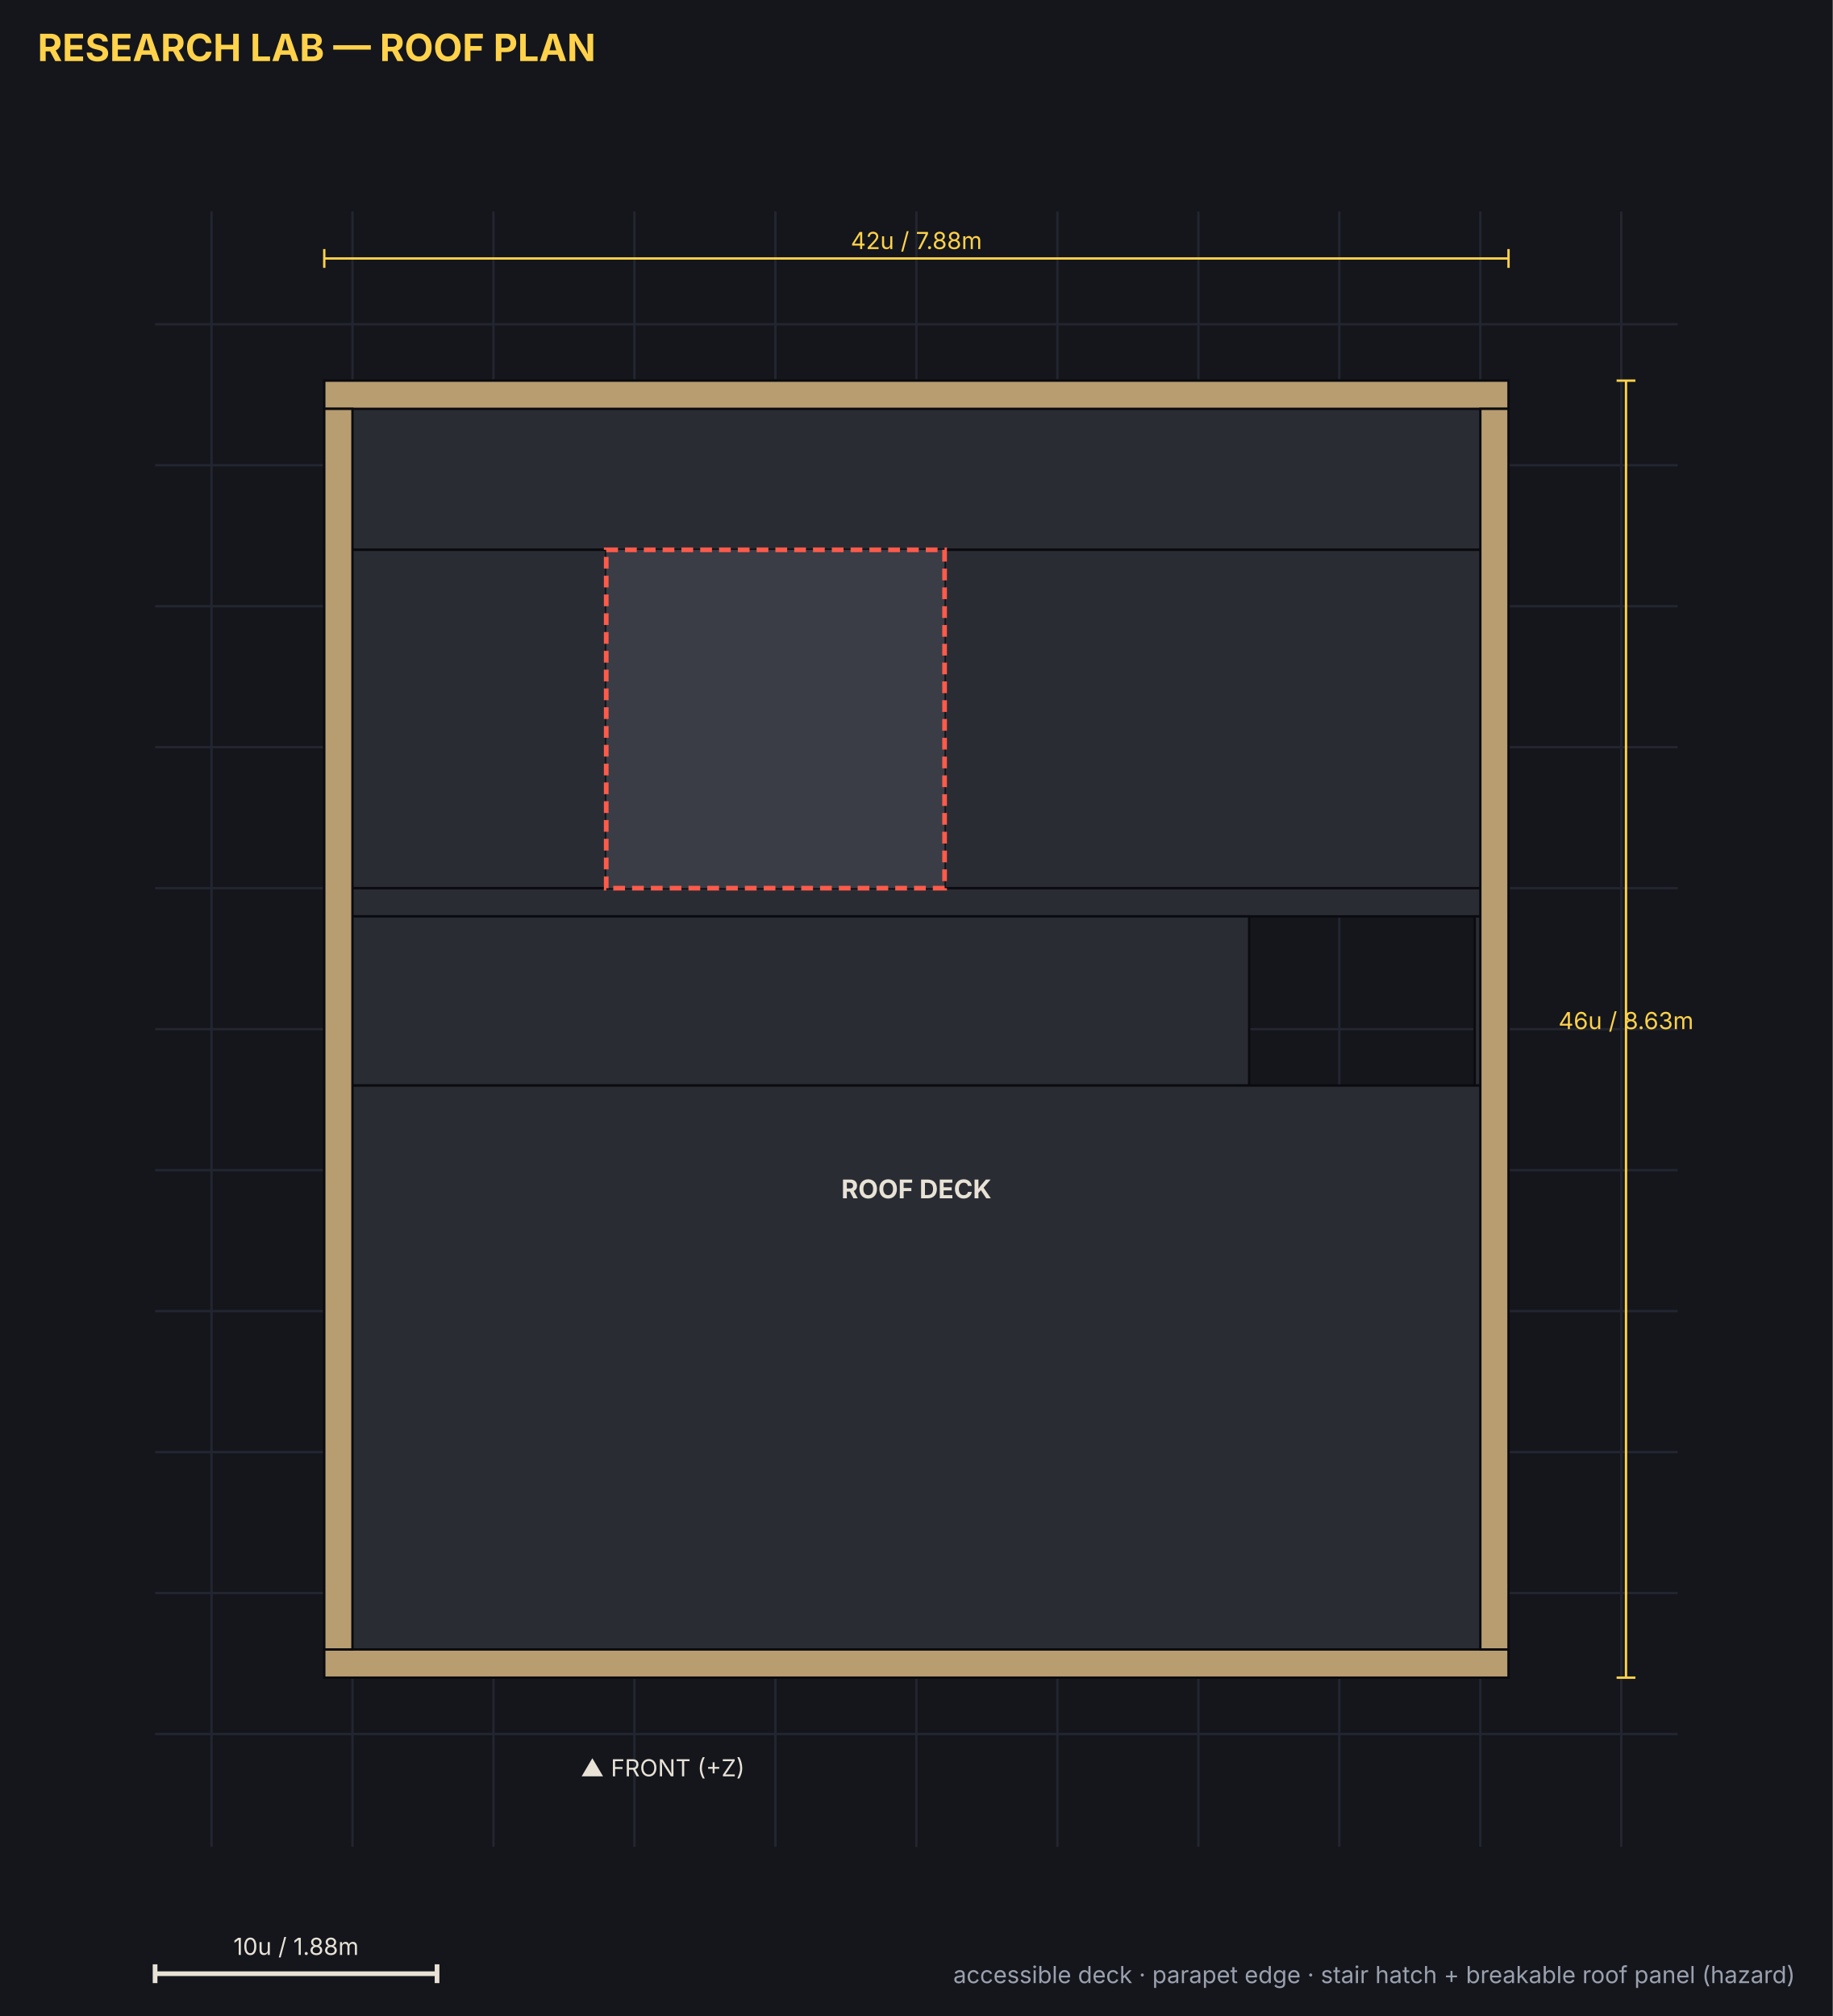
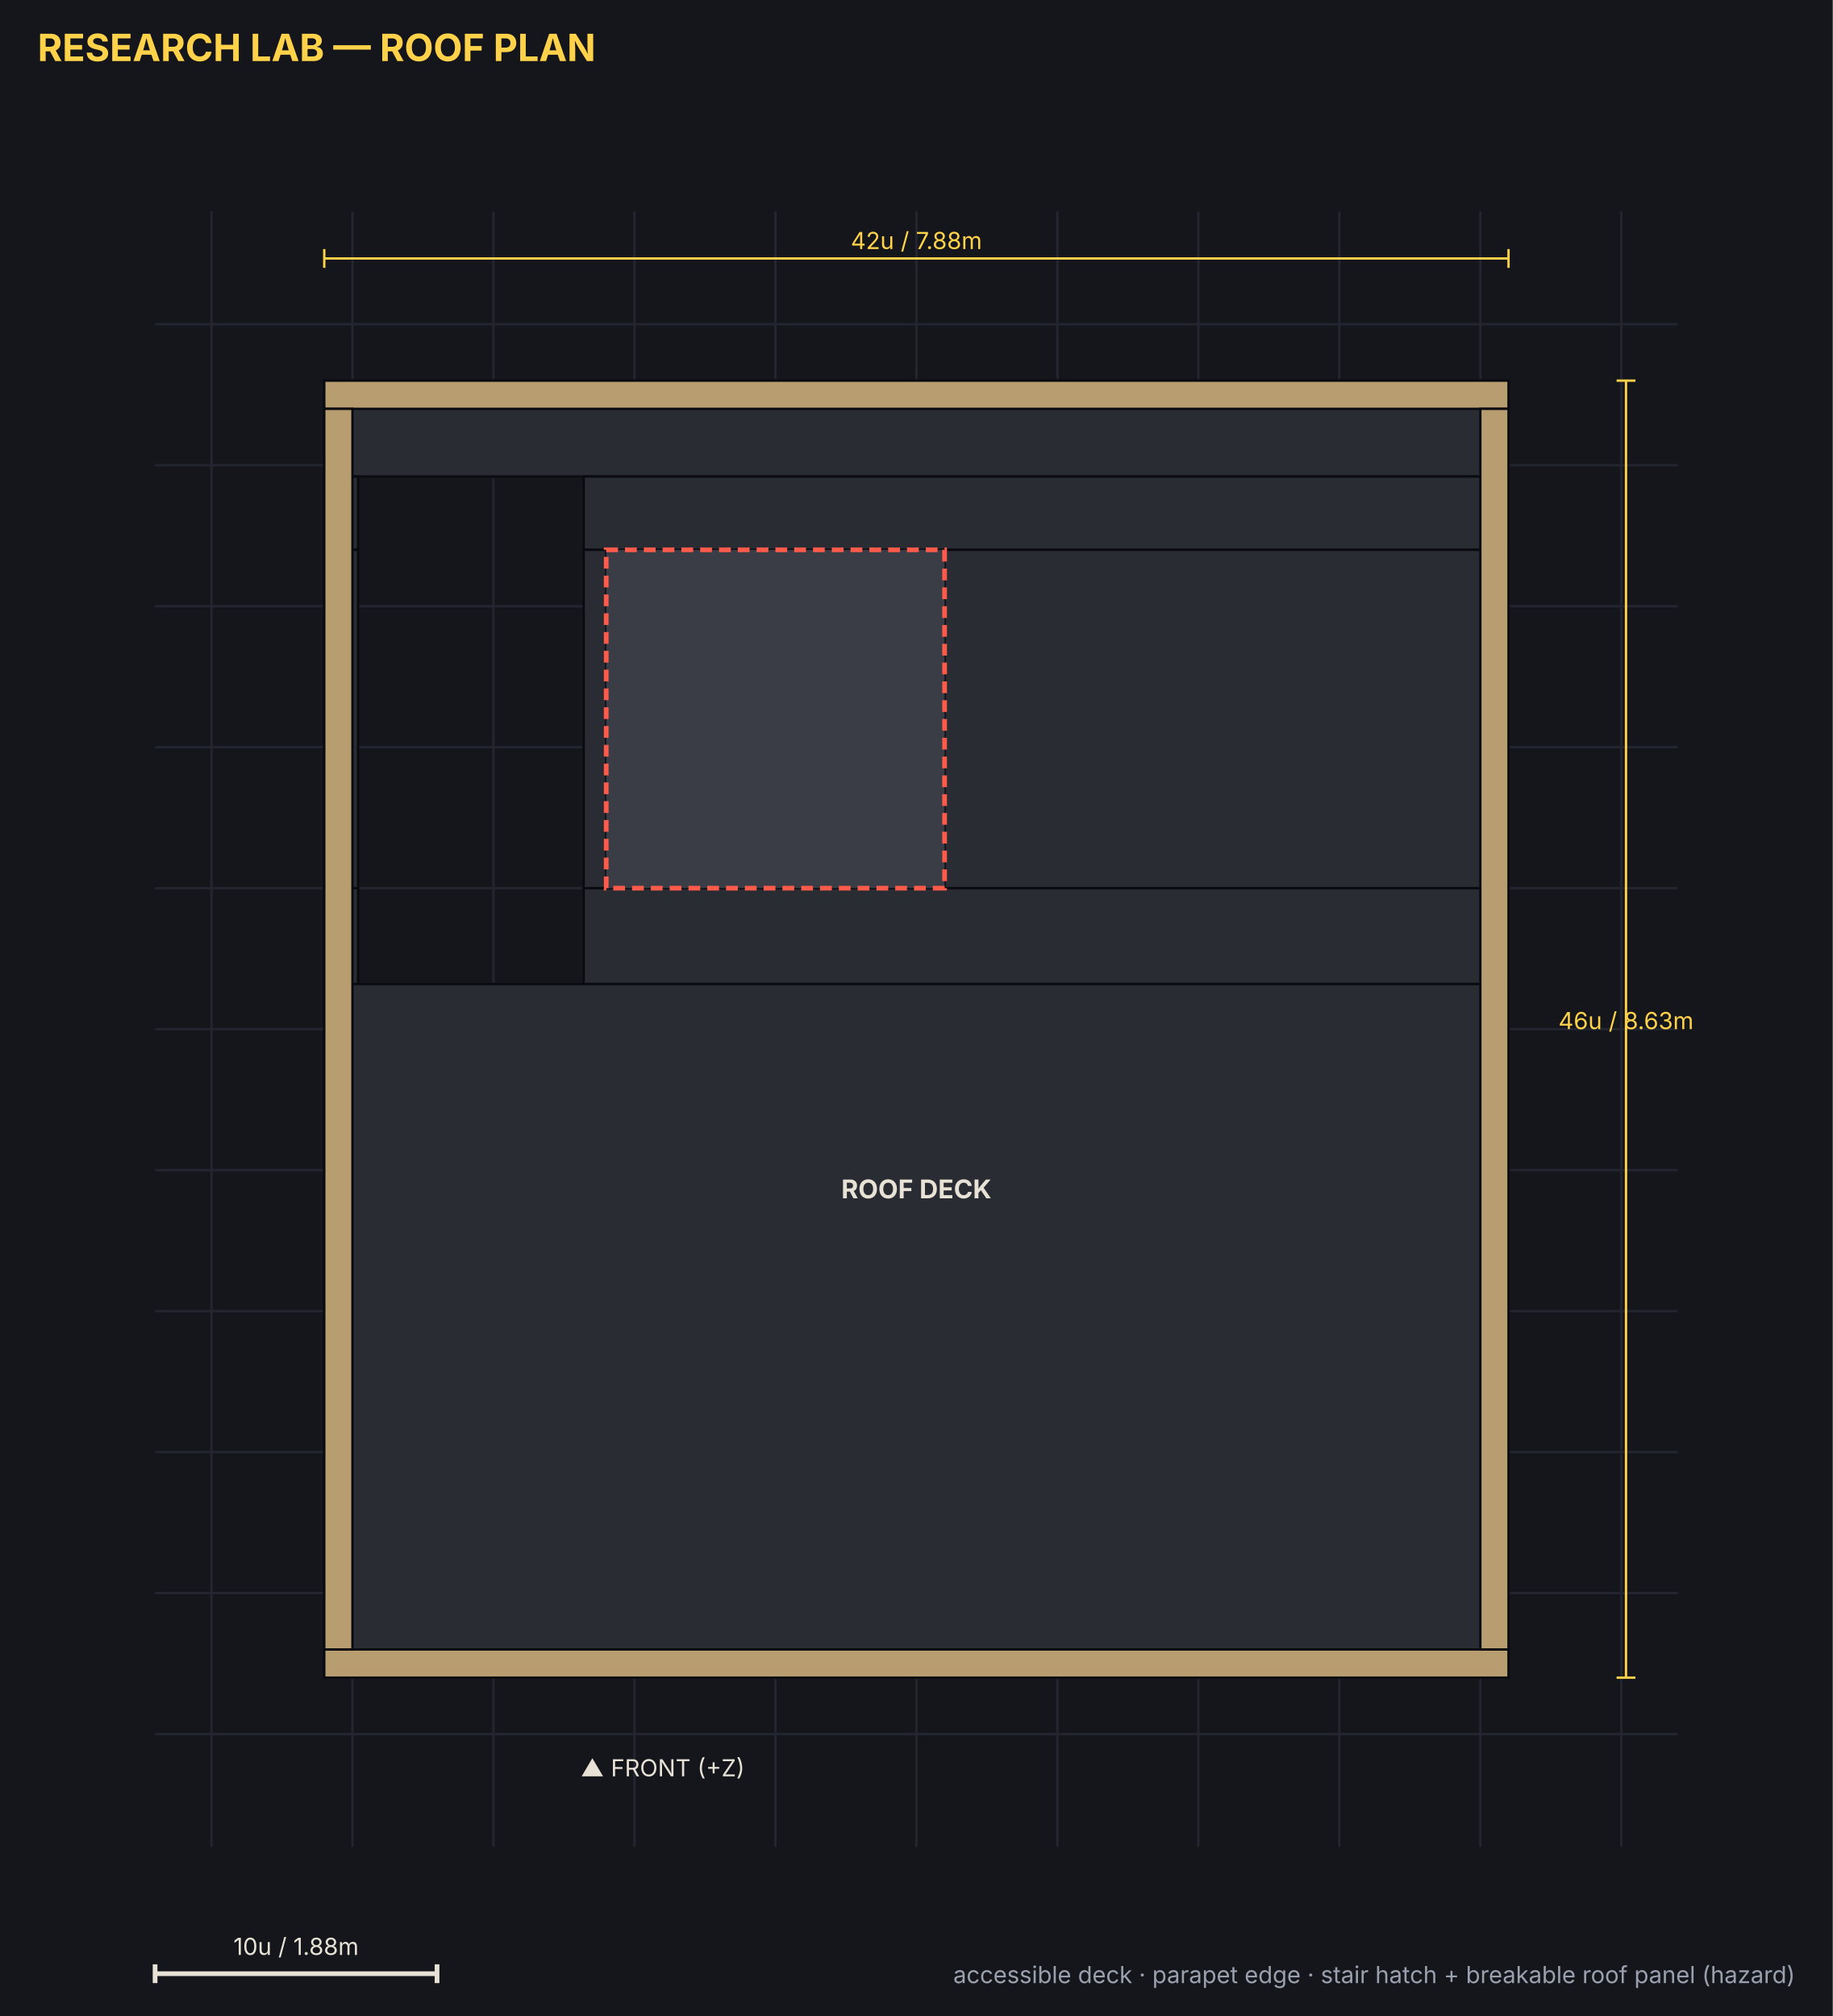
<svg xmlns="http://www.w3.org/2000/svg" width="780" height="858" viewBox="0 0 780 858" font-family="Inter,system-ui,sans-serif">
  <rect width="780" height="858" fill="#14161c" />
  <text x="16" y="26" fill="#ffd24a" font-size="16" font-weight="700">RESEARCH LAB — ROOF PLAN</text>
  <line x1="90" y1="90" x2="90" y2="786" stroke="#232630" stroke-width="1" />
  <line x1="150" y1="90" x2="150" y2="786" stroke="#232630" stroke-width="1" />
  <line x1="210" y1="90" x2="210" y2="786" stroke="#232630" stroke-width="1" />
  <line x1="270" y1="90" x2="270" y2="786" stroke="#232630" stroke-width="1" />
  <line x1="330" y1="90" x2="330" y2="786" stroke="#232630" stroke-width="1" />
  <line x1="390" y1="90" x2="390" y2="786" stroke="#232630" stroke-width="1" />
  <line x1="450" y1="90" x2="450" y2="786" stroke="#232630" stroke-width="1" />
  <line x1="510" y1="90" x2="510" y2="786" stroke="#232630" stroke-width="1" />
  <line x1="570" y1="90" x2="570" y2="786" stroke="#232630" stroke-width="1" />
  <line x1="630" y1="90" x2="630" y2="786" stroke="#232630" stroke-width="1" />
  <line x1="690" y1="90" x2="690" y2="786" stroke="#232630" stroke-width="1" />
  <line x1="66" y1="138" x2="714" y2="138" stroke="#232630" stroke-width="1" />
  <line x1="66" y1="198" x2="714" y2="198" stroke="#232630" stroke-width="1" />
  <line x1="66" y1="258" x2="714" y2="258" stroke="#232630" stroke-width="1" />
  <line x1="66" y1="318" x2="714" y2="318" stroke="#232630" stroke-width="1" />
  <line x1="66" y1="378" x2="714" y2="378" stroke="#232630" stroke-width="1" />
  <line x1="66" y1="438" x2="714" y2="438" stroke="#232630" stroke-width="1" />
  <line x1="66" y1="498" x2="714" y2="498" stroke="#232630" stroke-width="1" />
  <line x1="66" y1="558" x2="714" y2="558" stroke="#232630" stroke-width="1" />
  <line x1="66" y1="618" x2="714" y2="618" stroke="#232630" stroke-width="1" />
  <line x1="66" y1="678" x2="714" y2="678" stroke="#232630" stroke-width="1" />
  <line x1="66" y1="738" x2="714" y2="738" stroke="#232630" stroke-width="1" />
-   <rect x="138" y="162" width="504" height="72" fill="#2a2c33" stroke="#0a0b10" stroke-width="1" />
-   <rect x="138" y="234" width="120" height="144" fill="#2a2c33" stroke="#0a0b10" stroke-width="1" />
+   <rect x="138" y="162" width="504" height="40.8" fill="#2a2c33" stroke="#0a0b10" stroke-width="1" />
+   <rect x="138" y="202.8" width="14.4" height="31.2" fill="#2a2c33" stroke="#0a0b10" stroke-width="1" />
+   <rect x="248.4" y="202.8" width="393.6" height="31.2" fill="#2a2c33" stroke="#0a0b10" stroke-width="1" />
+   <rect x="138" y="234" width="14.4" height="144" fill="#2a2c33" stroke="#0a0b10" stroke-width="1" />
+   <rect x="248.4" y="234" width="9.6" height="144" fill="#2a2c33" stroke="#0a0b10" stroke-width="1" />
  <rect x="402" y="234" width="240" height="144" fill="#2a2c33" stroke="#0a0b10" stroke-width="1" />
-   <rect x="138" y="378" width="504" height="12" fill="#2a2c33" stroke="#0a0b10" stroke-width="1" />
-   <rect x="138" y="390" width="393.6" height="72" fill="#2a2c33" stroke="#0a0b10" stroke-width="1" />
-   <rect x="627.6" y="390" width="14.4" height="72" fill="#2a2c33" stroke="#0a0b10" stroke-width="1" />
-   <rect x="138" y="462" width="504" height="252" fill="#2a2c33" stroke="#0a0b10" stroke-width="1" />
+   <rect x="138" y="378" width="14.4" height="40.8" fill="#2a2c33" stroke="#0a0b10" stroke-width="1" />
+   <rect x="248.4" y="378" width="393.6" height="40.8" fill="#2a2c33" stroke="#0a0b10" stroke-width="1" />
+   <rect x="138" y="418.8" width="504" height="295.2" fill="#2a2c33" stroke="#0a0b10" stroke-width="1" />
  <rect x="258" y="234" width="144" height="144" fill="#3a3d46" stroke="#ff5a4a" stroke-width="2" stroke-dasharray="5 3" />
  <rect x="138" y="702" width="504" height="12" fill="#b79d70" stroke="#0a0b10" stroke-width="1" />
  <rect x="138" y="162" width="504" height="12" fill="#b79d70" stroke="#0a0b10" stroke-width="1" />
  <rect x="138" y="174" width="12" height="528" fill="#b79d70" stroke="#0a0b10" stroke-width="1" />
  <rect x="630" y="174" width="12" height="528" fill="#b79d70" stroke="#0a0b10" stroke-width="1" />
  <line x1="138" y1="110" x2="642" y2="110" stroke="#ffd24a" stroke-width="1" />
  <line x1="138" y1="106" x2="138" y2="114" stroke="#ffd24a" stroke-width="1" />
  <line x1="642" y1="106" x2="642" y2="114" stroke="#ffd24a" stroke-width="1" />
  <text x="390" y="106" fill="#ffd24a" font-size="10" text-anchor="middle">42u / 7.88m</text>
  <line x1="692" y1="162" x2="692" y2="714" stroke="#ffd24a" stroke-width="1" />
  <line x1="688" y1="162" x2="696" y2="162" stroke="#ffd24a" stroke-width="1" />
  <line x1="688" y1="714" x2="696" y2="714" stroke="#ffd24a" stroke-width="1" />
  <text x="692" y="438" fill="#ffd24a" font-size="10" text-anchor="middle">46u / 8.63m</text>
  <text x="390" y="510" fill="#e8e2d6" font-size="11" text-anchor="middle" font-weight="700">ROOF DECK</text>
  <text x="282" y="756" fill="#e8e2d6" font-size="10" text-anchor="middle" font-weight="400">▲ FRONT (+Z)</text>
  <line x1="66" y1="840" x2="186" y2="840" stroke="#e8e2d6" stroke-width="2" />
  <line x1="66" y1="836" x2="66" y2="844" stroke="#e8e2d6" stroke-width="2" />
  <line x1="186" y1="836" x2="186" y2="844" stroke="#e8e2d6" stroke-width="2" />
  <text x="126" y="832" fill="#e8e2d6" font-size="10" text-anchor="middle" font-weight="400">10u / 1.88m</text>
  <text x="764" y="844" fill="#9aa0ad" font-size="10" text-anchor="end" font-weight="400">accessible deck · parapet edge · stair hatch + breakable roof panel (hazard)</text>
</svg>
